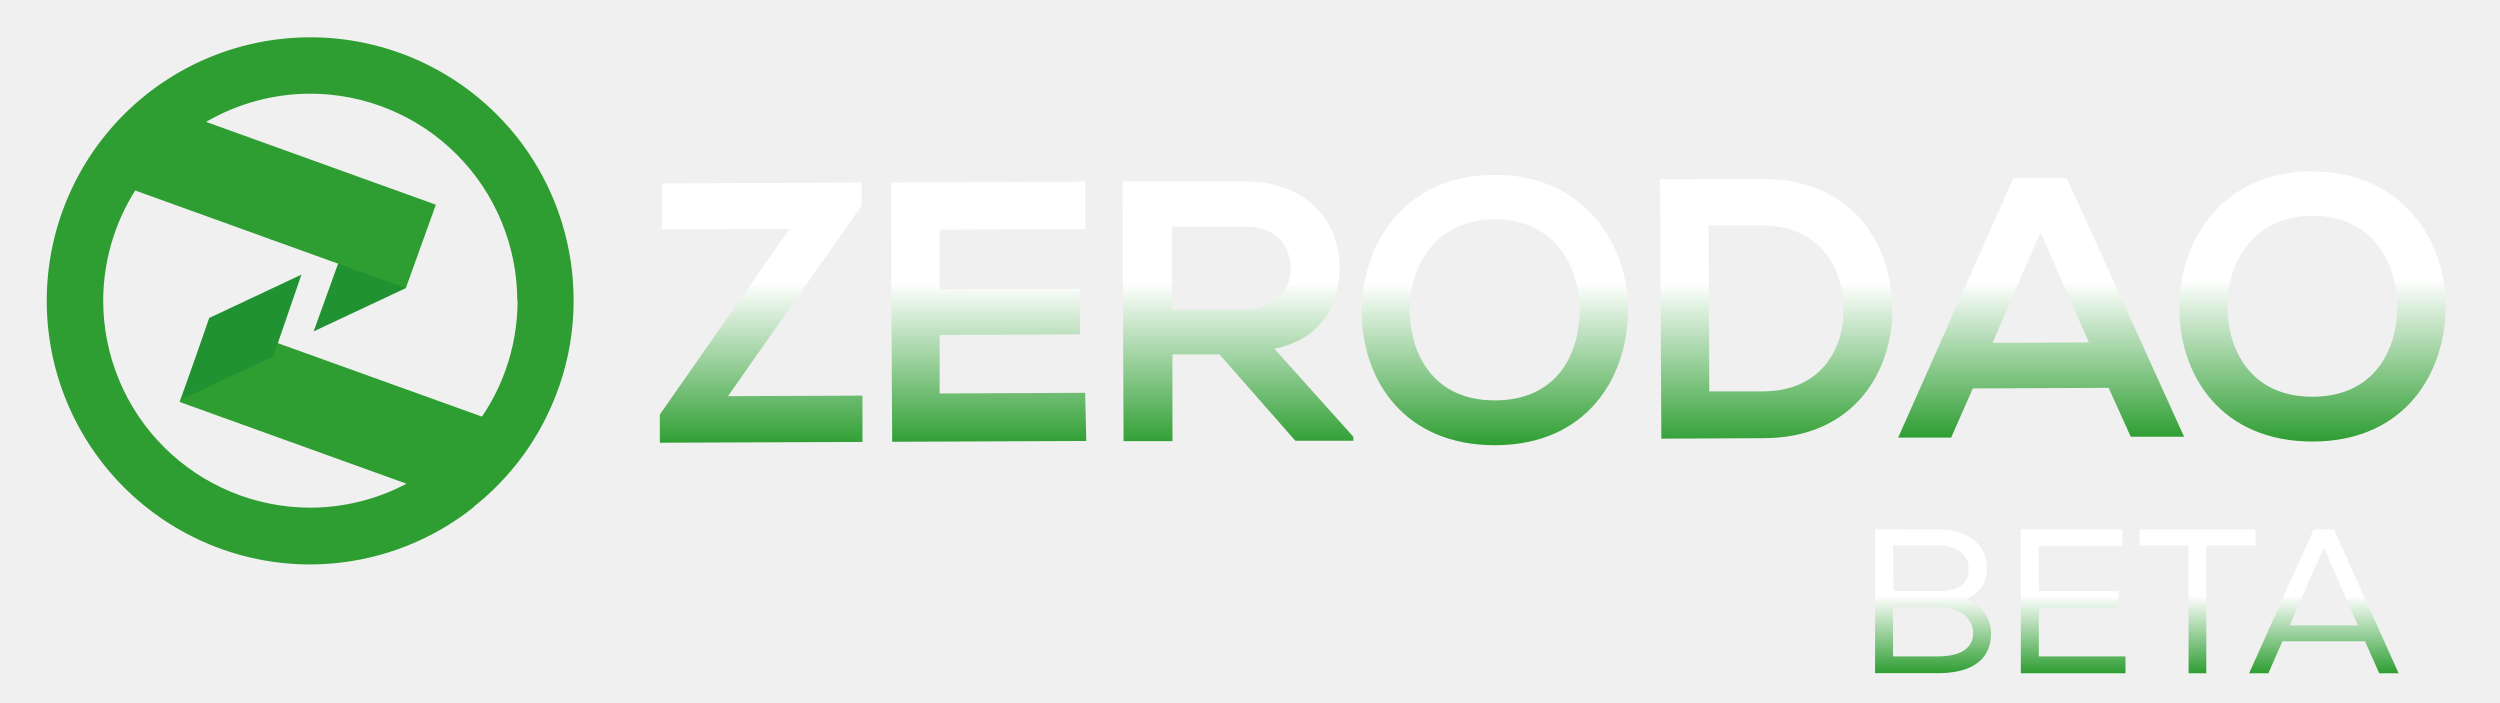
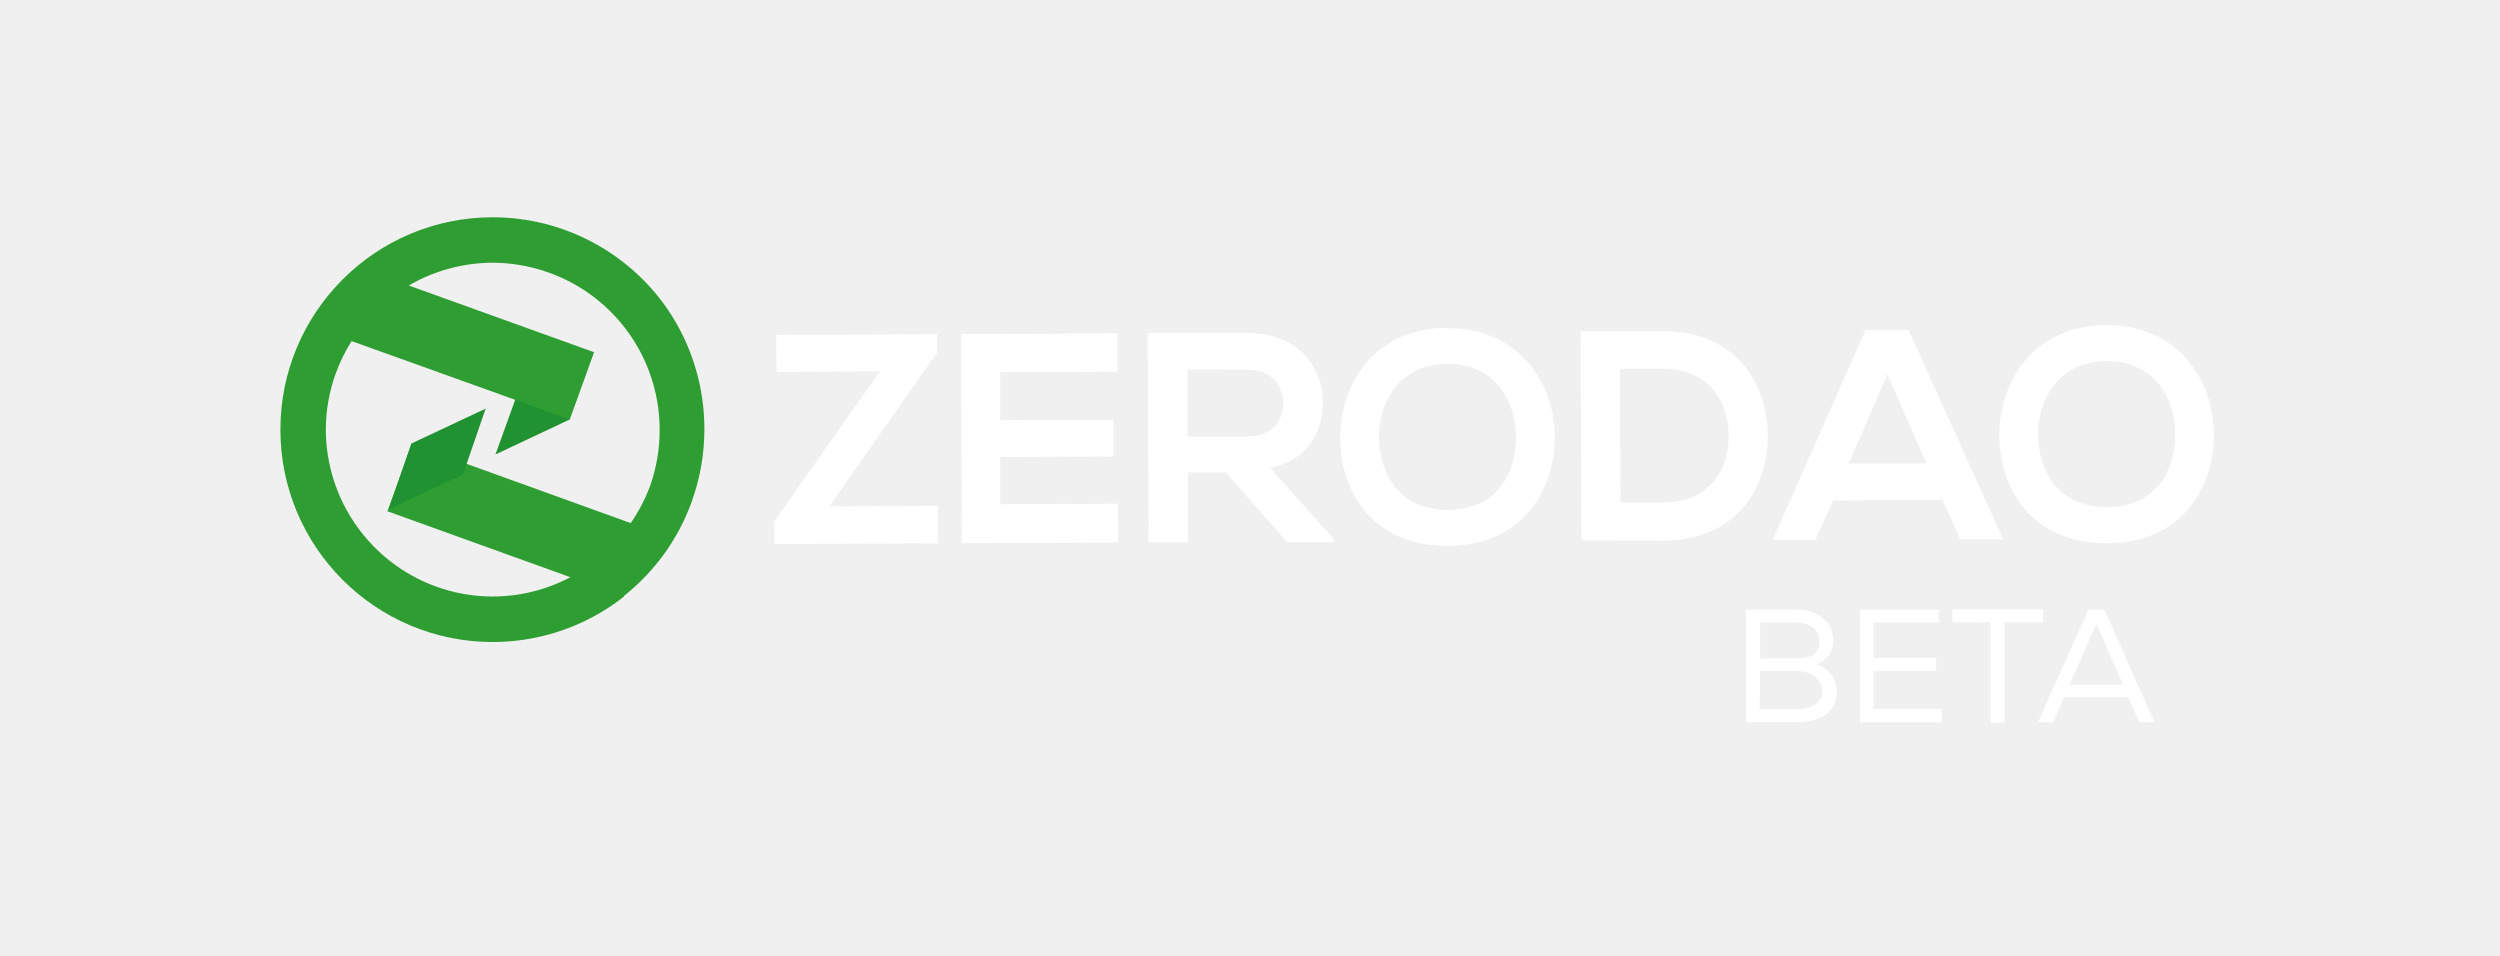
- <svg xmlns="http://www.w3.org/2000/svg" width="313" height="88" viewBox="0 0 313 88" fill="none">
-   <path d="M213.93 28.23H220.6C227.65 28.23 230.6 33.23 230.8 38.3C231 43.55 228.06 49 220.69 49H214L213.93 28.23ZM220.58 22.4L207.83 22.45L208 54.92L220.75 54.86C232.11 54.86 237.09 46.5 236.92 38.29C236.7 30.27 231.71 22.36 220.58 22.4ZM187.11 27.45C194.76 27.45 197.84 33.53 197.77 39C197.7 44.47 194.85 50.1 187.2 50.13C179.55 50.16 176.65 44.47 176.49 39.13C176.33 33.79 179.46 27.49 187.11 27.45ZM187.11 21.89C175.89 21.89 170.46 30.54 170.49 39.07C170.52 47.6 175.84 55.79 187.26 55.74C198.68 55.69 203.77 47.28 203.83 38.89C203.89 30.5 198.26 21.84 187.08 21.89H187.11ZM156 28.37C159.85 28.37 161.58 30.94 161.59 33.54C161.6 36.14 159.94 38.74 156.05 38.76H146.72V28.37H156ZM169.42 54.66L159.55 43.66C165.71 42.39 167.73 37.88 167.71 33.43C167.71 27.81 163.63 22.73 155.98 22.72C150.83 22.72 145.69 22.72 140.54 22.72L140.67 55.23H146.79V44.37H152.68L162.18 55.18H169.46L169.42 54.66ZM135.86 49.18L117.64 49.26V41.93L135.21 41.86V36.15L117.63 36.23V28.76L135.86 28.68V22.75L111.56 22.85C111.56 33.65 111.65 44.5 111.7 55.31L136 55.21L135.86 49.18ZM82.86 28.72L98.86 28.65L82.61 51.9V55.43L107.98 55.33V49.53L91.14 49.6L107.88 25.74V22.86L82.88 22.96L82.86 28.72Z" fill="url(#paint0_linear_101_10)" />
-   <path d="M261.53 42.87L249.47 42.92L255.47 29.08L261.53 42.87ZM266.77 54.68H273.45L258.75 22.28H252.08L237.65 54.79H244.28L247 48.63L264 48.56L266.77 54.68Z" fill="url(#paint1_linear_101_10)" />
-   <path d="M289.48 27C297.13 27 300.22 33.07 300.15 38.55C300.08 43.88 297.22 49.64 289.57 49.67C281.92 49.7 279.02 44.01 278.86 38.67C278.7 33.33 281.83 27.07 289.48 27ZM289.48 21.43C278.25 21.48 272.82 30.08 272.85 38.61C272.88 47.14 278.21 55.33 289.62 55.28C301.03 55.23 306.14 46.82 306.2 38.43C306.26 30.04 300.63 21.42 289.46 21.47L289.48 21.43Z" fill="url(#paint2_linear_101_10)" />
-   <path d="M33.84 29.95L45.39 24.52L50.81 36.07L39.27 41.49L42.8 31.7L33.84 29.95Z" fill="#219231" />
-   <path d="M66 18.89C62.962 14.501 58.905 10.914 54.176 8.437C49.447 5.96 44.188 4.668 38.85 4.67V4.67C30.098 4.67 21.704 8.147 15.515 14.335C9.327 20.524 5.85 28.918 5.85 37.67V37.67C5.85 46.422 9.327 54.816 15.515 61.005C21.704 67.193 30.098 70.67 38.85 70.67V70.67C45.554 70.654 52.094 68.596 57.6 64.77C58.15 64.39 58.68 63.98 59.21 63.56H59.27V63.48C63.977 59.772 67.58 54.848 69.69 49.24L69.84 48.82L70 48.4C71.202 44.947 71.817 41.316 71.82 37.66C71.831 30.957 69.801 24.41 66 18.89V18.89ZM64.8 37.65C64.8 40.644 64.279 43.615 63.26 46.43C62.53 48.455 61.549 50.38 60.34 52.16L26.24 39.89L22.48 50.32L50.89 60.56C47.192 62.516 43.074 63.545 38.89 63.56C35.483 63.564 32.11 62.897 28.961 61.597C25.812 60.297 22.95 58.389 20.539 55.984C18.127 53.578 16.213 50.72 14.906 47.575C13.599 44.429 12.924 41.056 12.92 37.65V37.65C12.931 32.766 14.317 27.983 16.92 23.85L50.81 36.07L54.57 25.63L25.8 15.26C29.748 12.962 34.232 11.744 38.8 11.73V11.73C42.206 11.726 45.579 12.393 48.728 13.693C51.876 14.993 54.737 16.901 57.148 19.307C59.558 21.713 61.471 24.571 62.778 27.716C64.084 30.862 64.757 34.234 64.76 37.64L64.8 37.65Z" fill="#2E9E32" />
-   <path d="M37.74 34.38L26.19 39.81L22.67 50.04L34.22 44.61L37.74 34.38Z" fill="#219231" />
-   <path d="M295.22 78.29H286.67L290.94 68.55L295.22 78.29ZM289.68 66.29L281.59 84.29H284L285.76 80.29H296.1L297.88 84.29H300.3L292.21 66.29H289.68ZM274.01 68.29V84.29H276.23V68.29H282.39V66.29H267.85V68.29H274.01ZM253.01 84.29H266.11V82.18H255.26V76.07H265.26V74H255.26V68.34H265.72V66.28H253L253.01 84.29ZM237.01 76.04H242.76C244.76 76.04 247.01 76.97 247.04 79.24C247.04 81.69 244.53 82.18 242.65 82.18H237.01V76.04ZM237.01 68.28H242.65C244.87 68.28 246.49 69.28 246.49 71.28C246.49 73.28 245 74 242.82 74H237.07L237.01 68.28ZM234.76 66.28V84.28H242.65C246.06 84.28 249.28 83.15 249.28 79.28C249.275 78.32 248.962 77.386 248.388 76.616C247.814 75.846 247.009 75.28 246.09 75C246.871 74.743 247.55 74.246 248.031 73.579C248.513 72.913 248.771 72.112 248.77 71.29C248.77 67.86 245.99 66.29 242.71 66.29L234.76 66.28Z" fill="url(#paint3_linear_101_10)" />
+ <svg xmlns="http://www.w3.org/2000/svg" id="Layer_1" data-name="Layer 1" viewBox="0 0 388.46 148.46">
  <defs>
-     <linearGradient id="paint0_linear_101_10" x1="159.767" y1="21.89" x2="159.767" y2="55.74" gradientUnits="userSpaceOnUse">
-       <stop offset="0.401" stop-color="white" />
-       <stop offset="1" stop-color="#2E9E32" />
-     </linearGradient>
-     <linearGradient id="paint1_linear_101_10" x1="255.55" y1="22.28" x2="255.55" y2="54.79" gradientUnits="userSpaceOnUse">
-       <stop offset="0.401" stop-color="white" />
-       <stop offset="1" stop-color="#2E9E32" />
-     </linearGradient>
-     <linearGradient id="paint2_linear_101_10" x1="289.525" y1="21.43" x2="289.525" y2="55.28" gradientUnits="userSpaceOnUse">
-       <stop offset="0.401" stop-color="white" />
-       <stop offset="1" stop-color="#2E9E32" />
-     </linearGradient>
-     <linearGradient id="paint3_linear_101_10" x1="267.53" y1="66.28" x2="267.53" y2="84.29" gradientUnits="userSpaceOnUse">
-       <stop offset="0.464" stop-color="white" />
-       <stop offset="1" stop-color="#2E9E32" />
-     </linearGradient>
+     <style>.cls-1{fill:#fff;}.cls-2{fill:#219231;}.cls-3{fill:#2e9e32;}</style>
  </defs>
+   <path class="cls-1" d="M251.71,57.29l6.68,0c7.06,0,10.05,5,10.21,10.07.16,5.29-2.74,10.69-10.12,10.72l-6.69,0Zm6.66-5.83-12.77,0,.14,32.5L258.5,84c11.37,0,16.35-8.38,16.18-16.6C274.51,59.33,269.51,51.42,258.37,51.46Zm-33.49,5.06c7.66,0,10.75,6.08,10.68,11.56S232.63,79.19,225,79.22s-10.56-5.67-10.72-11S217.22,56.55,224.88,56.52Zm0-5.57c-11.24,0-16.68,8.66-16.64,17.2S213.58,84.88,225,84.83,241.53,76.37,241.59,68,236,50.9,224.86,51Zm-31.07,6.49c3.85,0,5.58,2.57,5.59,5.17s-1.65,5.21-5.55,5.22l-9.33,0,0-10.4Zm13.43,26.31-9.89-11.06c6.17-1.27,8.2-5.79,8.18-10.24,0-5.62-4.08-10.71-11.74-10.72-5.16,0-10.31,0-15.46,0l.13,32.54,6.13,0,0-10.86,5.89,0,9.51,10.82,7.29,0Zm-33.58-5.48-18.24.07,0-7.33L173,70.94l0-5.71-17.59.07,0-7.47,18.24-.08,0-5.94-24.32.1c0,10.81.09,21.68.13,32.49l24.32-.1Zm-53-20.49,16.06-.06L120.32,81l0,3.53,25.39-.1,0-5.81-16.85.07L145.61,54.8l0-2.88-25,.11Z" />
+   <path class="cls-1" d="M299.34,72l-12.07,0,6-13.86Zm5.25,11.82,6.68,0L296.56,51.31l-6.68,0L275.44,83.89l6.64,0,2.76-6.14,17-.07Z" />
+   <path class="cls-1" d="M327.31,56.1c7.66,0,10.75,6.08,10.67,11.56S335.06,78.77,327.4,78.8s-10.56-5.67-10.72-11S319.65,56.13,327.31,56.1Zm0-5.57c-11.24,0-16.68,8.66-16.64,17.2S316,84.46,327.42,84.42,344,76,344,67.55,338.47,50.49,327.29,50.53Z" />
+   <polygon class="cls-2" points="71.56 59.05 83.11 53.62 88.55 65.17 76.99 70.61 80.53 60.8 71.56 59.05" />
+   <path class="cls-3" d="M103.7,48A33,33,0,0,0,76.57,33.76h0a33,33,0,0,0-33,33h0a33,33,0,0,0,33,33h0a33,33,0,0,0,18.76-5.86c.55-.38,1.09-.79,1.62-1.21l0,0,0-.09a32.85,32.85,0,0,0,10.39-14.26h0l.15-.43h0l.15-.42h0a33,33,0,0,0,1.81-10.74h0A33.06,33.06,0,0,0,103.7,48Zm-1.2,18.77A26,26,0,0,1,101,75.54h0A26,26,0,0,1,98,81.28L64,69,60.2,79.44,88.63,89.69a26,26,0,0,1-12.06,3h0a26.06,26.06,0,0,1-8.79-1.54A26,26,0,0,1,50.63,66.76h0A25.83,25.83,0,0,1,52.18,58a26.25,26.25,0,0,1,2.45-5L88.54,65.17l3.77-10.44L63.52,44.36a26.11,26.11,0,0,1,13-3.54h0a26.16,26.16,0,0,1,8.79,1.55A25.94,25.94,0,0,1,102.5,66.75Z" />
+   <polygon class="cls-2" points="75.46 63.49 63.91 68.92 60.39 79.15 71.94 73.72 75.46 63.49" />
+   <path class="cls-1" d="M329.89,106.38h-8.31l4.16-9.45Zm-5.38-11.65-7.85,17.51H319l1.7-3.86h10l1.72,3.86h2.35L327,94.73Zm-15.2,2v15.56h2.15V96.68h6v-2h-14.1v2ZM289,112.24h12.71v-2.08H291.1v-5.93h9.73v-2H291.1V96.73h10.16v-2H289Zm-15.5-8H279c1.9,0,4.12.9,4.15,3.11,0,2.37-2.43,2.85-4.25,2.85h-5.48Zm0-7.52h5.48c2.15,0,3.72,1,3.72,3s-1.52,2.6-3.62,2.6h-5.58Zm-2.17-2v17.51h7.65c3.3,0,6.43-1.1,6.43-4.83a4.37,4.37,0,0,0-3.16-4.18,3.78,3.78,0,0,0,2.6-3.6c0-3.32-2.7-4.9-5.87-4.9Z" />
</svg>
